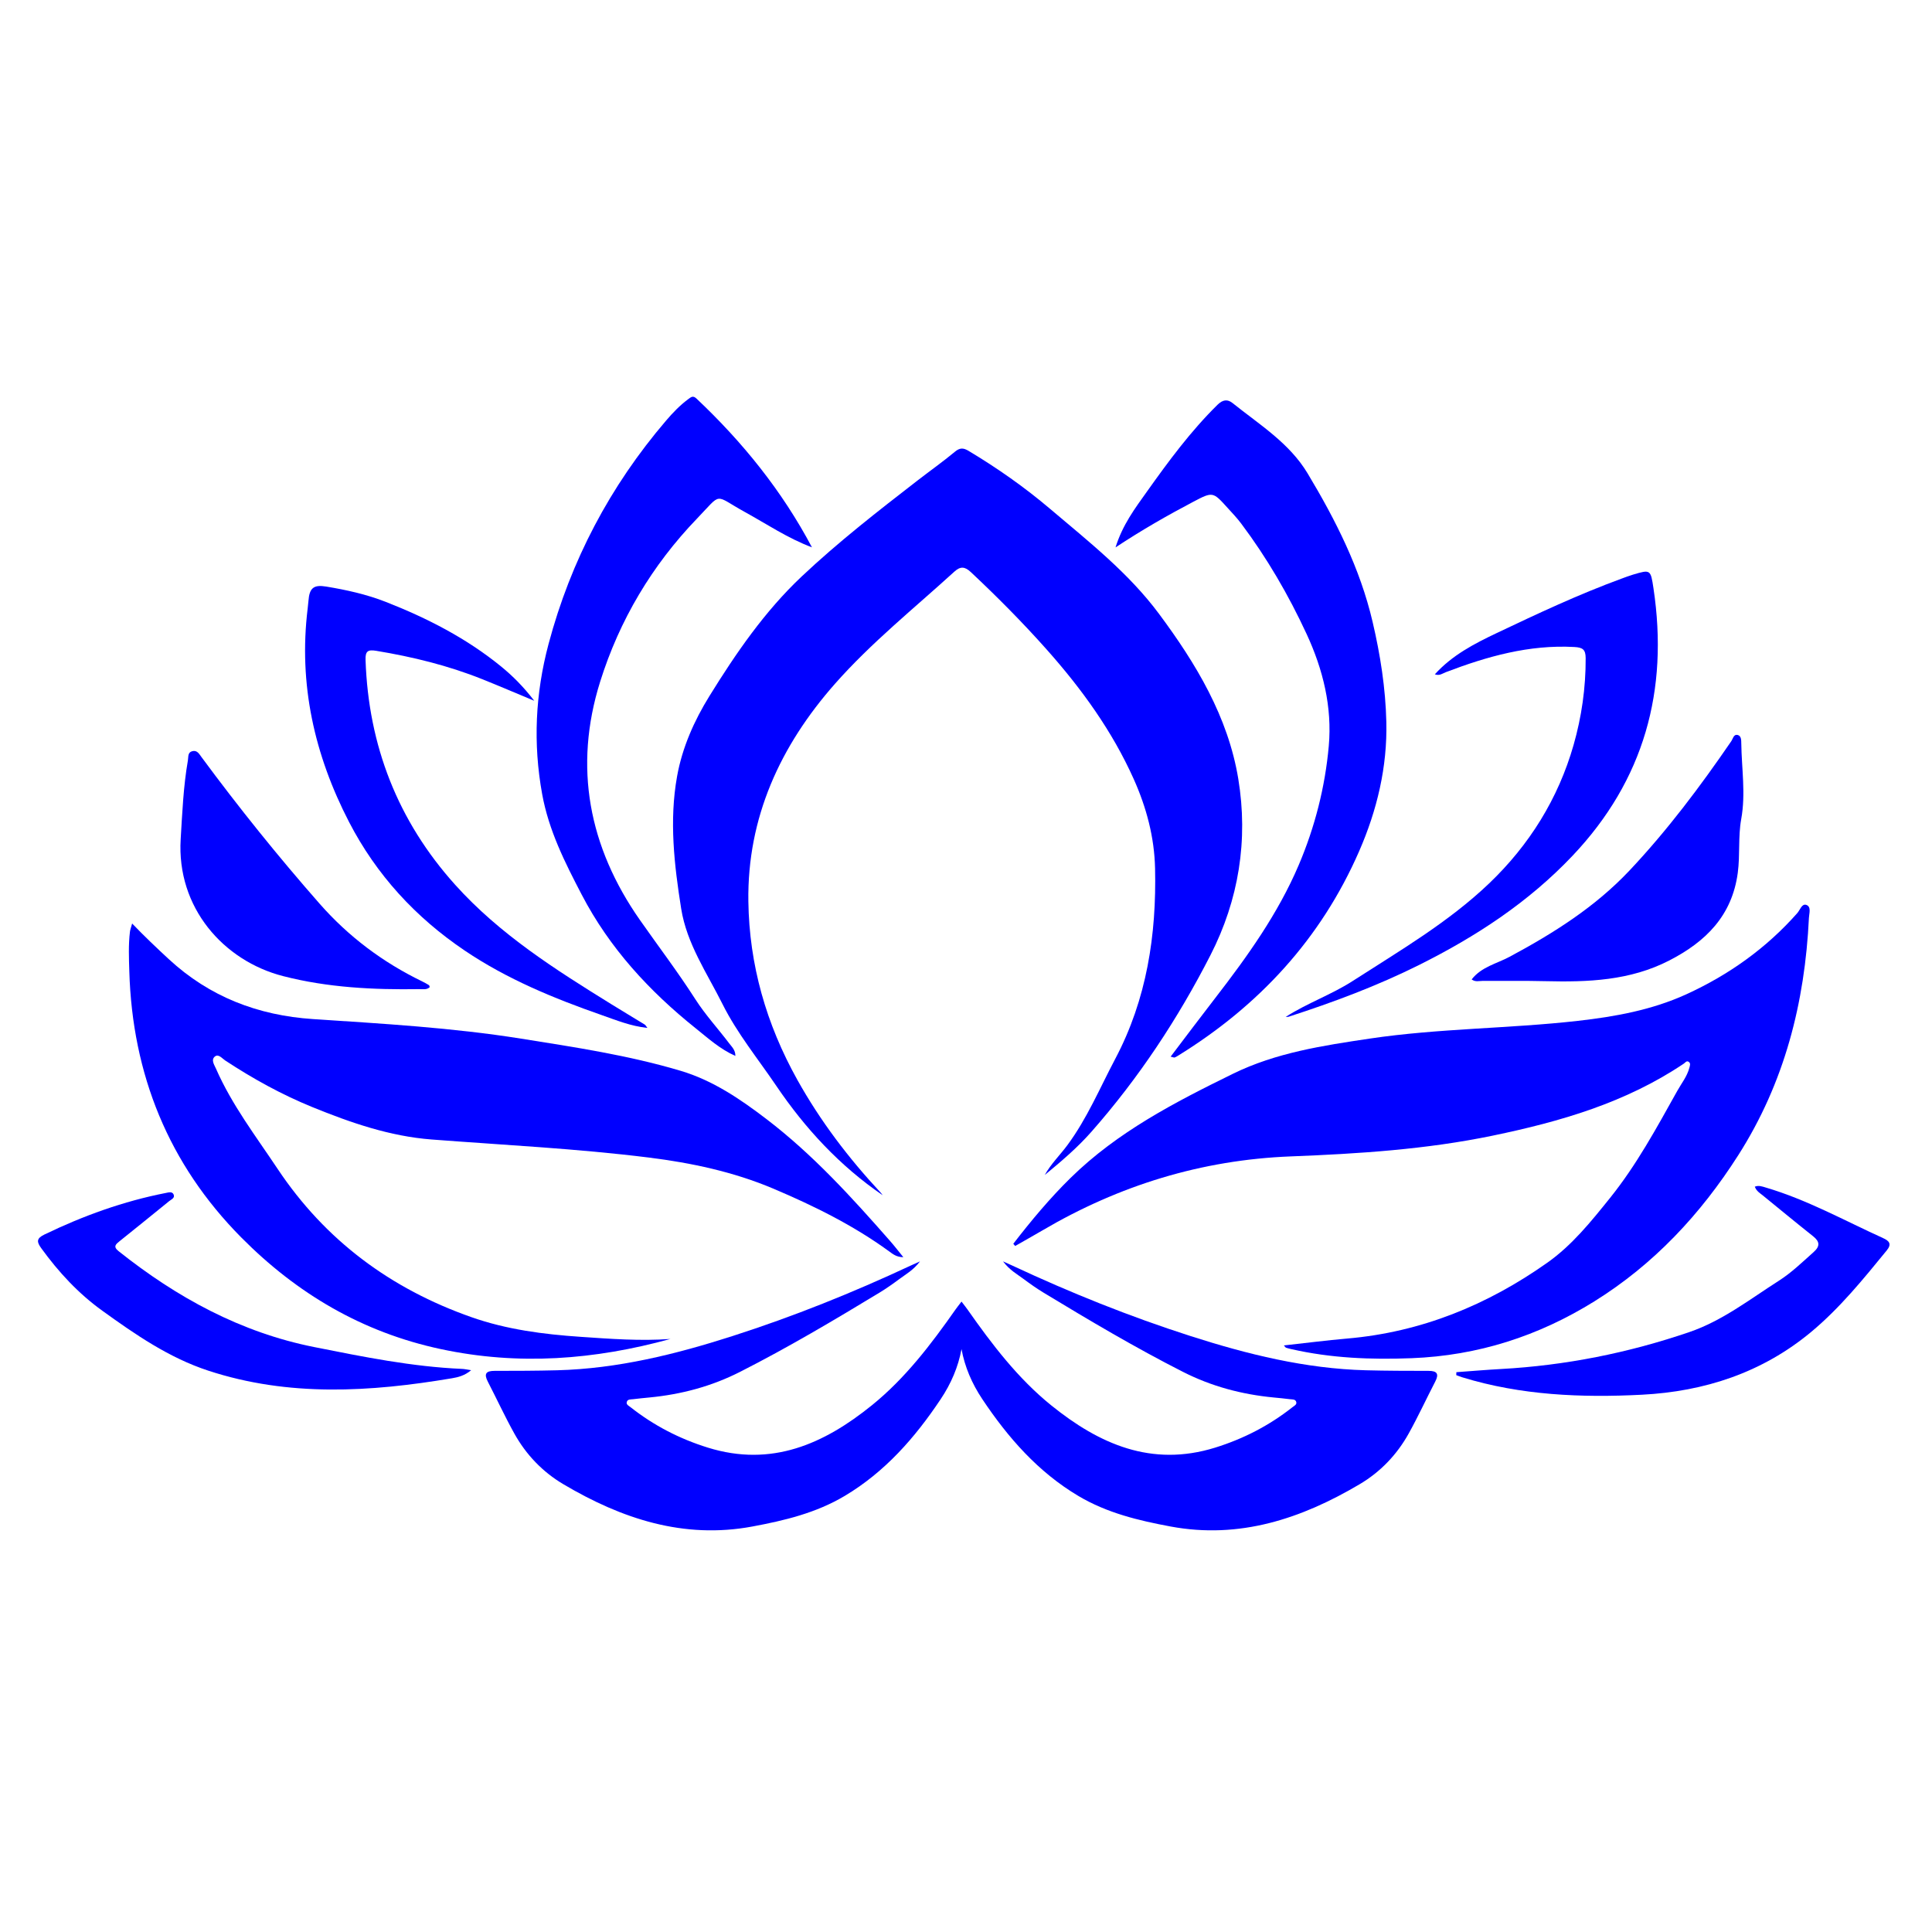
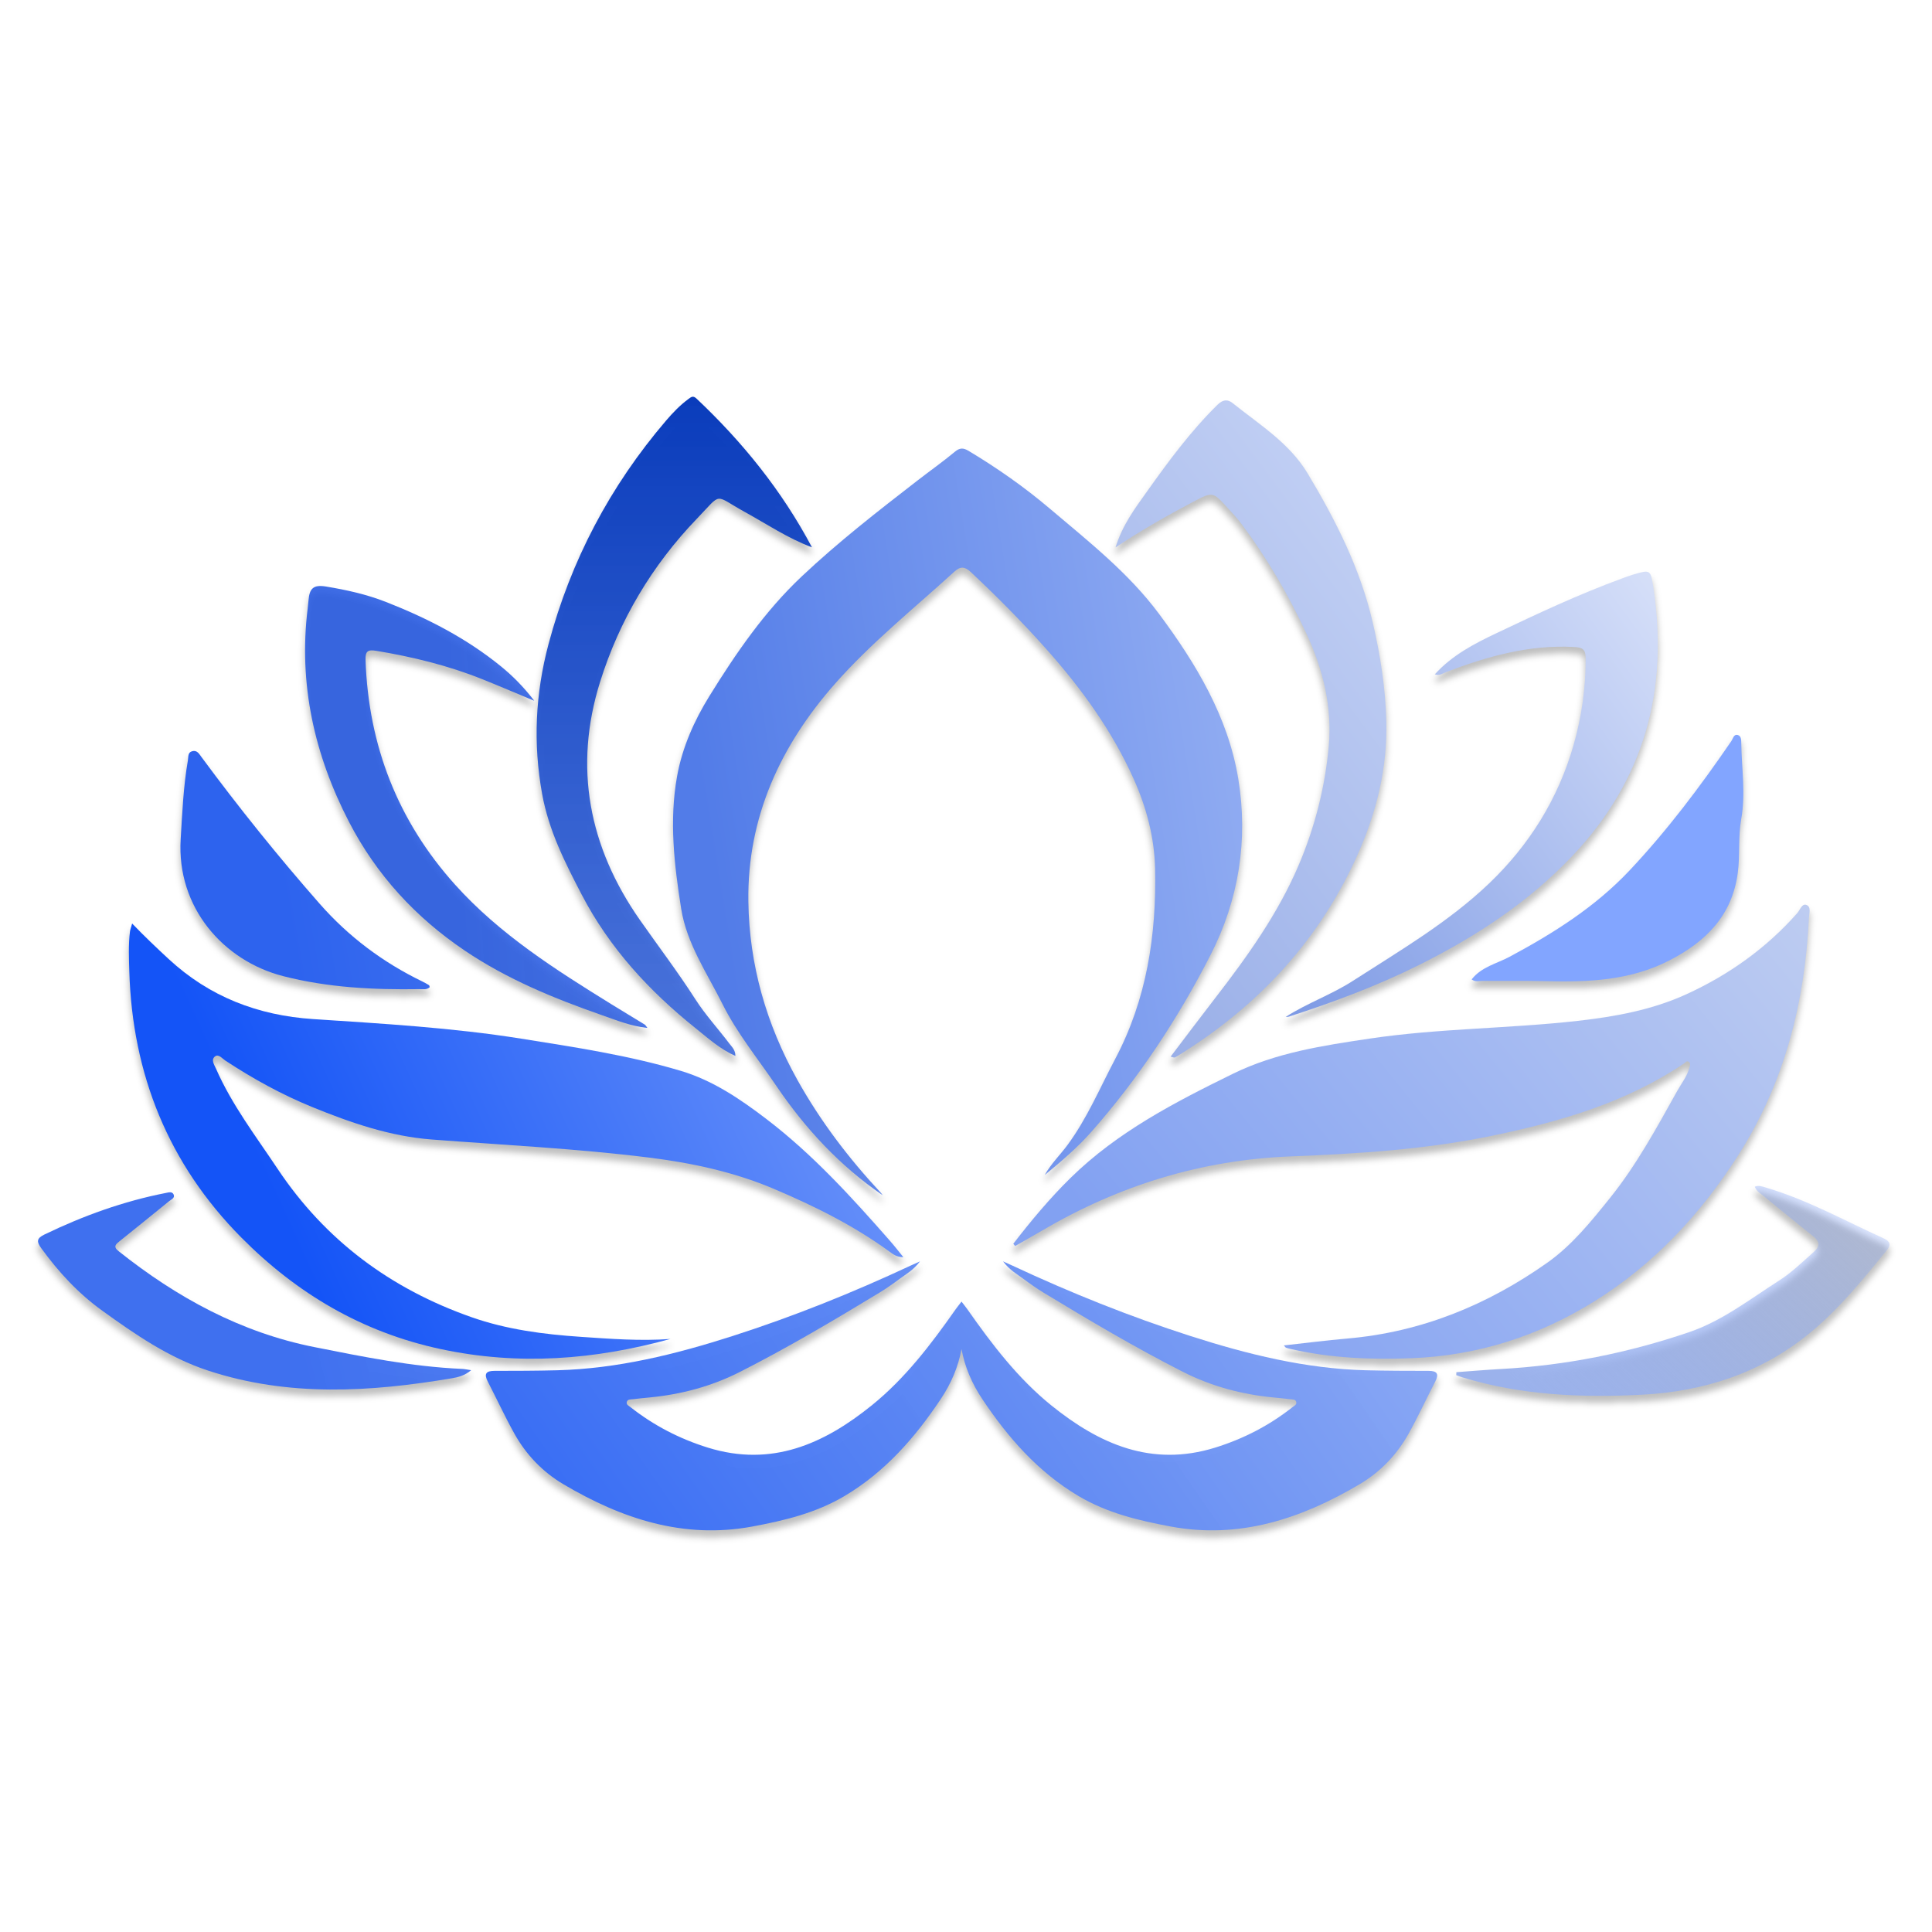
- <svg xmlns="http://www.w3.org/2000/svg" class="lotus-svg" fill="blue" version="1.1" id="Layer_1" x="0px" y="0px" width="864px" height="864px" viewBox="0 0 864 864" enable-background="new 0 0 864 864" xml:space="preserve">
-   <g>
-     <path d="M137.949,268.68c-0.089,1.142-0.207,2.275-0.354,3.417c-4.156,33.837,3.023,65.586,18.514,95.524   c12.201,23.566,29.671,42.611,51.75,57.501c18.947,12.782,39.805,21.35,61.204,28.825   c6.549,2.285,13.009,4.963,20.454,5.741c-0.601-0.778-0.817-1.27-1.191-1.497   c-4.885-3.004-9.818-5.938-14.703-8.961c-25.132-15.55-50.155-31.385-70.087-53.572   c-25.595-28.48-38.781-62.199-40.061-100.556c-0.138-3.959,1.103-4.658,4.757-4.057   c16.219,2.679,32.103,6.559,47.388,12.674c7.386,2.954,14.703,6.096,23.3,9.671   c-4.914-6.401-9.671-11.118-14.772-15.294c-15.51-12.654-33.118-21.685-51.681-28.952   c-8.617-3.368-17.559-5.338-26.628-6.835C140.233,261.382,138.372,262.998,137.949,268.68z" />
-     <path d="M85.932,335.95c-2.058,0.571-1.625,2.541-1.901,4.106c-2.029,11.65-2.511,23.418-3.23,35.196   c-1.871,30.627,19.164,54.419,45.773,61.263c20.02,5.16,40.445,6.145,60.997,5.83   c1.526-0.019,3.269,0.394,4.609-0.886c-0.128-0.354-0.148-0.778-0.354-0.896   c-0.975-0.601-1.98-1.172-3.004-1.664c-17.627-8.548-32.951-20.021-45.94-34.812   c-18.514-21.084-36.082-42.907-52.745-65.478C89.063,337.161,88.147,335.329,85.932,335.95z" />
-     <path d="M18.433,558.183c7.75,10.695,16.574,20.247,27.357,28.007c14.811,10.675,29.78,21.005,47.329,26.766   c36.004,11.817,72.47,9.572,109.035,3.407c2.797-0.463,5.672-1.201,8.538-3.594   c-1.822-0.276-2.915-0.551-4.018-0.591c-22.384-0.965-44.266-5.407-66.128-9.759   c-32.911-6.549-61.47-22.167-87.508-42.887c-2.58-2.048-1.241-3.112,0.423-4.451   c7.406-5.968,14.831-11.916,22.197-17.933c0.916-0.758,2.679-1.379,1.989-2.954   c-0.65-1.477-2.226-0.945-3.526-0.69c-18.927,3.703-36.89,10.193-54.242,18.573   C16.217,553.84,16.414,555.396,18.433,558.183z" />
-     <path d="M59.09,413.001c-0.492,1.802-0.857,2.728-0.975,3.673c-0.719,5.889-0.463,11.798-0.285,17.697   c1.359,46.127,17.578,86.247,50.056,119.02c24.797,25.023,54.055,42.415,89.27,49.938   c34.832,7.435,68.718,4.786,102.663-4.54c-13.413,0.985-26.806-0.04-40.209-0.955   c-16.584-1.123-33.01-3.25-48.756-8.784c-36.092-12.674-65.37-34.31-86.73-66.364   c-9.73-14.604-20.444-28.578-27.544-44.788c-0.748-1.704-2.334-3.929-0.473-5.426   c1.615-1.29,3.23,0.876,4.579,1.763c12.349,8.124,25.181,15.225,38.938,20.838   c17.253,7.031,34.743,13.088,53.395,14.516c32.37,2.482,64.818,4.047,97.07,8.065   c19.114,2.383,37.934,6.382,55.679,13.886c18.12,7.671,35.807,16.387,51.829,28.056   c1.615,1.172,3.289,2.619,6.381,2.619c-2.294-2.817-4.057-5.121-5.968-7.287   c-17.105-19.489-34.576-38.692-55.256-54.478c-11.69-8.922-23.96-17.293-38.397-21.586   c-23.349-6.953-47.358-10.557-71.327-14.378c-30.814-4.914-61.943-6.687-93.032-8.745   c-24.58-1.635-46.275-9.927-64.523-26.816C70.03,423.883,64.634,418.781,59.09,413.001z" />
-     <path d="M734.342,623.723c27.82-1.438,53.73-9.809,75.72-28.155c12.832-10.714,23.221-23.556,33.709-36.388   c2.413-2.954,0.965-4.314-1.674-5.505c-17.312-7.859-33.995-17.165-52.361-22.581   c-1.635-0.482-3.191-1.113-4.983-0.404c0.778,2.039,2.265,2.846,3.516,3.86   c7.494,6.106,14.959,12.271,22.532,18.287c3.053,2.413,3.21,4.471,0.246,7.11   c-5.022,4.461-9.828,9.168-15.54,12.812c-12.979,8.282-25.259,17.913-40.031,22.955   c-27.308,9.326-55.384,14.929-84.238,16.515c-6.647,0.364-13.294,0.935-19.942,1.418   c-0.01,0.433-0.029,0.876-0.049,1.32c0.886,0.325,1.763,0.689,2.659,0.965   C680.179,624.009,707.319,625.122,734.342,623.723z" />
-     <path d="M777.339,516.646c20.7-32.439,29.809-68.206,31.621-106.199c0.098-1.979,1.133-4.934-1.142-5.761   c-2.009-0.739-2.826,2.265-4.047,3.644c-13.895,15.737-30.706,27.672-49.633,36.319   c-15.284,6.992-31.809,10.005-48.53,11.886c-30.971,3.496-62.218,3.329-93.111,7.937   c-20.976,3.132-41.863,6.283-61.125,15.727c-25.929,12.723-51.563,25.939-72.539,46.501   c-9.365,9.188-17.697,19.193-25.683,29.524c0.276,0.325,0.561,0.65,0.847,0.985   c4.057-2.324,8.154-4.599,12.192-6.972c34.29-20.149,71.219-31.533,111.034-33.089   c30.331-1.182,60.525-3.102,90.383-9.296c30.243-6.273,59.481-14.742,85.43-32.212   c0.63-0.433,1.192-1.388,2.088-0.827c1.064,0.65,0.63,1.704,0.384,2.639   c-0.995,3.909-3.535,7.012-5.446,10.439c-9.198,16.466-18.169,33.069-30.065,47.86   c-8.44,10.498-16.928,21.084-27.987,28.903c-26.875,18.996-56.477,31.109-89.566,33.955   c-9.345,0.807-18.662,2.019-28.293,3.072c0.551,0.591,0.719,0.935,0.975,1.024   c0.768,0.266,1.576,0.453,2.373,0.63c17.716,4.047,35.56,4.756,53.739,4.057   c29.711-1.132,56.851-9.917,81.747-25.407C739.563,565.461,760.49,543.058,777.339,516.646z" />
-     <path d="M675.093,427.879c-5.722,3.072-12.585,4.481-16.958,10.123c1.664,1.251,3.338,0.65,4.885,0.66   c9.335,0.059,18.671-0.118,28.007,0.118c19.124,0.473,37.934-0.197,55.541-9.277   c16.337-8.42,28.027-20.04,30.577-39.194c1.063-8.006,0.108-16.141,1.536-24.009   c2.058-11.345,0.187-22.561,0.03-33.837c-0.02-1.379,0.029-3.368-1.595-3.772   c-1.832-0.453-2.117,1.674-2.895,2.797c-13.895,20.287-28.618,39.893-45.526,57.836   C713.273,405.682,694.68,417.372,675.093,427.879z" />
-     <path d="M665.964,395.047c-18.228,17.411-39.982,30.095-61.027,43.655c-9.503,6.125-20.276,9.848-29.967,16.062   c0.453-0.029,0.945,0.039,1.359-0.099c19.962-6.46,39.559-13.767,58.388-23.172   c25.437-12.704,48.865-28.037,68.521-48.786c32.055-33.827,43.045-73.996,36.21-119.572   c-1.27-8.479-1.33-8.489-9.178-6.155c-1.723,0.502-3.407,1.162-5.091,1.782   c-19.105,6.992-37.49,15.628-55.837,24.344c-10.005,4.756-19.873,9.848-27.672,18.445   c2.117,0.798,3.466-0.404,4.904-0.945c18.494-7.061,37.294-12.369,57.432-11.266   c3.801,0.207,5.091,1.113,5.111,4.993c0.059,13.236-1.822,26.303-5.416,38.869   C696.847,357.142,683.956,377.862,665.964,395.047z" />
-     <path d="M613.831,278.086c-5.603-23.96-16.544-45.536-29.061-66.384c-8.134-13.58-21.557-21.823-33.551-31.444   c-2.285-1.832-4.392-1.556-6.775,0.788c-11.965,11.788-21.872,25.22-31.552,38.83   c-5.288,7.425-10.862,14.791-14.023,24.925c11.837-7.829,23.221-14.319,34.812-20.424   c8.696-4.589,8.784-4.451,15.254,2.698c2.088,2.304,4.254,4.559,6.115,7.041   c11.561,15.402,21.192,31.976,29.277,49.426c7.346,15.855,11.473,32.645,9.907,50.096   c-1.645,18.327-6.204,36.21-13.432,53.198c-9.257,21.744-22.916,40.819-37.284,59.412   c-6.667,8.617-13.196,17.332-20.001,26.284c1.152,0.276,1.487,0.463,1.743,0.394   c0.463-0.138,0.896-0.404,1.31-0.66c36.319-22.345,64.119-52.331,81.254-91.614   c8.006-18.356,12.625-37.648,12.152-57.807C619.621,307.728,617.288,292.848,613.831,278.086z" />
-     <path d="M433.14,201.626c-2.255-1.349-3.841-1.487-6.076,0.374c-5.407,4.5-11.167,8.568-16.731,12.871   c-17.736,13.728-35.452,27.505-51.779,42.897c-16.584,15.628-29.435,34.339-41.331,53.572   c-6.805,11-12.133,22.994-14.437,35.876c-3.555,19.784-1.27,39.549,1.841,59.156   c2.502,15.707,11.562,28.805,18.494,42.68c6.529,13.068,15.855,24.452,24.029,36.525   c12.94,19.114,28.421,35.826,47.594,48.934c-0.295-0.384-0.561-0.788-0.886-1.142   c-14.348-15.402-26.944-31.936-37.284-50.46c-13.925-24.964-21.498-51.474-21.902-79.767   c-0.532-37.559,14.309-69.653,38.731-97.346c16.16-18.327,35.314-33.67,53.346-50.115   c2.718-2.472,4.688-2.403,7.435,0.187c11.847,11.108,23.28,22.64,34.064,34.782   c15.53,17.49,29.149,36.299,38.771,57.777c5.682,12.704,9.217,25.979,9.533,39.884   c0.669,29.75-3.693,58.525-17.805,85.213c-6.883,13.009-12.566,26.658-21.429,38.623   c-3.309,4.461-7.356,8.38-10.094,13.314c7.356-6.056,14.575-12.182,20.858-19.321   c21.163-24.009,38.672-50.529,53.218-78.94c12.713-24.826,16.968-51.553,12.467-78.891   c-4.569-27.741-18.888-51.524-35.432-73.77c-13.6-18.307-31.503-32.37-48.766-47.004   C458.163,217.865,445.971,209.307,433.14,201.626z" />
-     <path d="M311.697,231.92c11.483-11.925,7.297-10.724,21.38-2.964c9.867,5.436,19.252,11.778,30.036,15.816   c-13.373-25.24-31.001-47.063-51.642-66.532c-1.556-1.467-2.393-0.699-3.683,0.256   c-3.723,2.757-6.903,6.076-9.877,9.553c-25.092,29.337-42.641,62.602-52.597,99.955   c-5.918,22.226-6.972,44.414-2.866,67.093c2.954,16.288,10.163,30.558,17.697,45.004   c12.467,23.93,30.193,43.123,50.972,59.766c5.505,4.402,10.833,9.267,17.746,12.349   c0.019-2.659-1.566-4.028-2.669-5.495c-5.042-6.657-10.754-12.871-15.244-19.873   c-7.8-12.162-16.525-23.635-24.797-35.452c-22.857-32.655-29.73-68.393-17.765-106.534   C277.004,277.377,291.549,252.856,311.697,231.92z" />
-     <path d="M482.256,669.002c12.822,7.632,26.963,11,41.301,13.669c30.745,5.702,58.368-3.466,84.435-18.888   c9.345-5.524,16.731-13.255,22.01-22.748c4.215-7.583,7.858-15.491,11.847-23.201   c1.782-3.447,0.808-4.776-2.984-4.776c-9.345-0.01-18.701-0.02-28.056-0.266   c-26.993-0.709-52.883-7.11-78.428-15.313c-27.22-8.735-53.671-19.361-79.55-31.454   c-1.014-0.473-2.048-0.925-4.274-1.93c3.033,3.979,6.283,5.702,9.148,7.839c2.885,2.147,5.84,4.245,8.922,6.115   c20.473,12.408,41.055,24.62,62.435,35.472c12.802,6.5,26.284,10.064,40.455,11.433   c2.452,0.236,4.904,0.463,7.346,0.778c1.073,0.138,2.531-0.089,2.846,1.329c0.256,1.113-0.925,1.635-1.674,2.216   c-10.409,8.213-21.901,14.161-34.645,18.12c-28.48,8.824-51.888-1.645-73.297-18.937   c-14.9-12.044-26.481-27.249-37.441-42.877c-0.64-0.906-1.339-1.773-2.659-3.506   c-1.32,1.733-2.019,2.6-2.659,3.506c-10.96,15.629-22.541,30.834-37.441,42.877   c-21.409,17.293-44.817,27.761-73.297,18.937c-12.743-3.959-24.235-9.907-34.645-18.12   c-0.749-0.581-1.93-1.103-1.674-2.216c0.315-1.418,1.773-1.192,2.846-1.329c2.442-0.315,4.894-0.542,7.346-0.778   c14.171-1.369,27.653-4.934,40.455-11.433c21.379-10.852,41.961-23.064,62.435-35.472   c3.082-1.871,6.037-3.969,8.922-6.115c2.866-2.137,6.116-3.86,9.149-7.839c-2.226,1.005-3.26,1.458-4.274,1.93   c-25.88,12.093-52.331,22.719-79.55,31.454c-25.545,8.203-51.435,14.604-78.428,15.313   c-9.355,0.246-18.711,0.256-28.057,0.266c-3.791,0-4.766,1.329-2.984,4.776c3.989,7.711,7.632,15.618,11.847,23.201   c5.278,9.493,12.664,17.224,22.01,22.748c26.067,15.422,53.69,24.59,84.435,18.888   c14.338-2.669,28.48-6.037,41.301-13.669c18.091-10.774,31.474-26.097,42.946-43.281   c4.682-7.015,7.846-14.426,9.316-22.392c1.47,7.966,4.634,15.377,9.316,22.392   C450.782,642.906,464.165,658.229,482.256,669.002z" />
+ <svg xmlns="http://www.w3.org/2000/svg" class="lotus-svg" width="1200" height="1200" viewBox="0 0 1200 1200" fill="none" x="0px" y="0px">
+   <g filter="url(#filter0_d)">
+     <path d="M191.595 373.166C191.472 374.753 191.308 376.325 191.103 377.912C185.331 424.908 195.302 469.004 216.817 510.584C233.763 543.314 258.027 569.766 288.692 590.447C315.007 608.2 343.976 620.099 373.698 630.481C382.793 633.654 391.765 637.374 402.105 638.454C401.271 637.374 400.971 636.69 400.451 636.376C393.667 632.204 386.814 628.128 380.03 623.929C345.125 602.332 310.371 580.339 282.688 549.524C247.14 509.968 228.826 463.137 227.048 409.863C226.856 404.365 228.579 403.393 233.654 404.228C256.181 407.948 278.242 413.337 299.47 421.83C309.728 425.934 319.891 430.297 331.831 435.262C325.006 426.372 318.399 419.82 311.314 414.021C289.772 396.445 265.317 383.903 239.535 373.809C227.567 369.131 215.148 366.396 202.551 364.317C194.768 363.031 192.184 365.274 191.595 373.166Z" fill="url(#paint0_linear)" />
+     <path d="M119.35 466.597C116.491 467.39 117.093 470.126 116.71 472.3C113.892 488.481 113.222 504.825 112.223 521.184C109.625 563.721 138.84 596.765 175.797 606.271C203.603 613.438 231.97 614.806 260.515 614.368C262.635 614.341 265.056 614.916 266.916 613.138C266.738 612.645 266.711 612.057 266.423 611.893C265.069 611.059 263.674 610.265 262.252 609.581C237.769 597.709 216.487 581.775 198.446 561.232C172.733 531.948 148.332 501.639 125.19 470.29C123.699 468.279 122.427 465.735 119.35 466.597Z" fill="url(#paint1_linear)" />
+     <path d="M25.602 775.254C36.366 790.108 48.621 803.375 63.598 814.153C84.169 828.979 104.958 843.327 129.332 851.328C179.337 867.741 229.985 864.623 280.769 856.061C284.653 855.418 288.647 854.392 292.627 851.068C290.097 850.685 288.579 850.302 287.047 850.248C255.958 848.907 225.566 842.739 195.203 836.693C149.492 827.598 109.828 805.905 73.664 777.128C70.081 774.283 71.941 772.806 74.252 770.946C84.538 762.657 94.851 754.396 105.081 746.039C106.354 744.986 108.802 744.124 107.844 741.936C106.942 739.884 104.753 740.623 102.948 740.978C76.66 746.121 51.712 755.134 27.612 766.774C22.524 769.222 22.798 771.383 25.602 775.254Z" fill="url(#paint2_linear)" />
+     <path d="M82.069 573.612C81.385 576.115 80.879 577.401 80.715 578.714C79.716 586.893 80.072 595.099 80.318 603.292C82.205 667.358 104.732 723.08 149.841 768.598C184.281 803.353 224.917 827.507 273.827 837.957C322.205 848.283 369.269 844.604 416.415 831.652C397.786 833.019 379.185 831.597 360.57 830.325C337.537 828.765 314.723 825.811 292.853 818.124C242.725 800.521 202.062 770.472 172.395 725.952C158.882 705.668 144 686.26 134.139 663.747C133.1 661.38 130.897 658.289 133.483 656.21C135.726 654.419 137.969 657.428 139.843 658.659C156.994 669.943 174.816 679.804 193.923 687.6C217.886 697.366 242.178 705.778 268.083 707.761C313.04 711.208 358.108 713.382 402.902 718.962C429.45 722.273 455.587 727.826 480.234 738.248C505.401 748.903 529.966 761.007 552.219 777.215C554.462 778.843 556.787 780.853 561.082 780.853C557.895 776.941 555.447 773.741 552.793 770.732C529.036 743.664 504.771 716.993 476.049 695.068C459.813 682.676 442.772 671.051 422.72 665.087C390.291 655.431 356.945 650.425 323.654 645.118C280.857 638.293 237.622 635.831 194.443 632.972C160.304 630.702 130.172 619.186 104.828 595.729C97.264 588.726 89.769 581.641 82.069 573.612Z" fill="url(#paint3_linear)" />
+     <path d="M1019.92 866.282C1058.56 864.286 1094.54 852.659 1125.09 827.178C1142.91 812.297 1157.34 794.462 1171.9 776.64C1175.25 772.537 1173.24 770.649 1169.58 768.994C1145.53 758.079 1122.36 745.154 1096.85 737.631C1094.58 736.961 1092.42 736.086 1089.93 737.071C1091.01 739.902 1093.08 741.024 1094.82 742.432C1105.23 750.912 1115.59 759.475 1126.11 767.832C1130.35 771.183 1130.57 774.041 1126.45 777.707C1119.48 783.903 1112.8 790.44 1104.87 795.501C1086.84 807.004 1069.79 820.38 1049.27 827.384C1011.34 840.336 972.348 848.119 932.273 850.32C923.041 850.827 913.809 851.62 904.576 852.29C904.562 852.892 904.535 853.507 904.508 854.123C905.739 854.574 906.956 855.08 908.201 855.463C944.693 866.679 982.388 868.225 1019.92 866.282Z" fill="url(#paint4_linear)" />
+     <path d="M1079.64 717.563C1108.39 672.51 1121.04 622.833 1123.56 570.065C1123.69 567.316 1125.13 563.213 1121.97 562.064C1119.18 561.038 1118.04 565.21 1116.35 567.125C1097.05 588.981 1073.7 605.558 1047.41 617.567C1026.19 627.278 1003.24 631.463 980.011 634.076C936.995 638.931 893.597 638.699 850.69 645.1C821.557 649.449 792.548 653.826 765.794 666.943C729.781 684.614 694.179 702.969 665.046 731.528C652.039 744.289 640.467 758.185 629.375 772.533C629.758 772.984 630.155 773.436 630.551 773.901C636.186 770.673 641.876 767.513 647.484 764.217C695.109 736.233 746.4 720.422 801.698 718.261C843.825 716.62 885.76 713.952 927.23 705.349C969.234 696.636 1009.84 684.874 1045.88 660.61C1046.76 660.008 1047.54 658.682 1048.78 659.461C1050.26 660.364 1049.66 661.827 1049.31 663.127C1047.93 668.557 1044.4 672.865 1041.75 677.625C1028.98 700.494 1016.52 723.554 999.994 744.098C988.272 758.678 976.482 773.381 961.123 784.241C923.797 810.625 882.682 827.448 836.726 831.401C823.746 832.523 810.807 834.205 797.43 835.668C798.196 836.489 798.429 836.968 798.784 837.091C799.851 837.46 800.973 837.72 802.081 837.966C826.687 843.588 851.47 844.572 876.719 843.601C917.984 842.029 955.679 829.828 990.256 808.313C1027.17 785.363 1056.24 754.246 1079.64 717.563Z" fill="url(#paint5_linear)" />
+     <path d="M937.629 594.276C929.682 598.544 920.15 600.5 914.076 608.337C916.388 610.074 918.713 609.239 920.861 609.253C933.827 609.335 946.793 609.089 959.76 609.417C986.321 610.074 1012.45 609.144 1036.9 596.533C1059.59 584.839 1075.83 568.699 1079.37 542.097C1080.85 530.977 1079.52 519.679 1081.5 508.751C1084.36 492.995 1081.76 477.416 1081.54 461.755C1081.52 459.84 1081.59 457.078 1079.33 456.517C1076.78 455.888 1076.39 458.842 1075.31 460.401C1056.01 488.577 1035.56 515.809 1012.08 540.729C990.657 563.447 964.834 579.682 937.629 594.276Z" fill="#82A5FF" />
+     <path d="M924.951 548.676C899.634 572.858 869.42 590.474 840.191 609.308C826.992 617.815 812.029 622.986 798.57 631.616C799.2 631.575 799.883 631.671 800.458 631.479C828.182 622.507 855.4 612.358 881.552 599.296C916.881 581.652 949.419 560.356 976.72 531.538C1021.24 484.556 1036.5 428.765 1027.01 365.466C1025.25 353.689 1025.17 353.676 1014.26 356.917C1011.87 357.615 1009.53 358.531 1007.19 359.393C980.659 369.104 955.123 381.099 929.642 393.204C915.746 399.81 902.041 406.881 891.208 418.822C894.149 419.93 896.022 418.261 898.02 417.509C923.706 407.702 949.816 400.33 977.786 401.862C983.066 402.149 984.858 403.407 984.885 408.796C984.967 427.179 982.355 445.329 977.363 462.781C967.843 496.031 949.939 524.808 924.951 548.676Z" fill="url(#paint6_linear)" />
+     <path d="M852.543 386.231C844.761 352.953 829.565 322.986 812.181 294.031C800.883 275.169 782.241 263.721 765.581 250.359C762.408 247.815 759.481 248.198 756.171 251.453C739.553 267.825 725.794 286.481 712.349 305.383C705.004 315.696 697.262 325.927 692.872 340.001C709.312 329.127 725.123 320.114 741.222 311.634C753.299 305.26 753.422 305.452 762.408 315.382C765.308 318.582 768.317 321.714 770.902 325.161C786.96 346.553 800.336 369.572 811.565 393.808C821.769 415.829 827.5 439.149 825.325 463.386C823.041 488.839 816.708 513.678 806.669 537.271C793.812 567.471 774.841 593.965 754.885 619.788C745.626 631.756 736.558 643.86 727.107 656.293C728.707 656.676 729.172 656.936 729.527 656.84C730.17 656.649 730.773 656.279 731.347 655.924C781.79 624.889 820.401 583.241 844.2 528.682C855.32 503.187 861.735 476.393 861.078 448.395C860.585 427.4 857.344 406.733 852.543 386.231Z" fill="url(#paint7_linear)" />
+     <path d="M601.583 280.036C598.451 278.162 596.249 277.97 593.144 280.556C585.635 286.806 577.634 292.455 569.906 298.432C545.273 317.499 520.667 336.634 497.99 358.011C474.957 379.718 457.108 405.705 440.585 432.417C431.134 447.695 423.735 464.354 420.534 482.244C415.597 509.722 418.77 537.173 423.092 564.405C426.566 586.221 439.149 604.411 448.778 623.683C457.846 641.833 470.799 657.644 482.151 674.413C500.123 700.961 521.624 724.172 548.254 742.376C547.844 741.843 547.475 741.282 547.023 740.79C527.096 719.398 509.602 696.434 495.241 670.706C475.901 636.034 465.382 599.214 464.822 559.919C464.083 507.753 484.695 463.178 518.615 424.716C541.06 399.263 567.663 377.953 592.706 355.112C596.481 351.679 599.217 351.775 603.033 355.372C619.487 370.8 635.367 386.816 650.343 403.68C671.913 427.972 690.829 454.096 704.192 483.926C712.084 501.57 716.994 520.008 717.432 539.32C718.361 580.64 712.302 620.606 692.703 657.672C683.142 675.74 675.25 694.697 662.941 711.315C658.345 717.511 652.724 722.954 648.921 729.807C659.138 721.395 669.164 712.888 677.89 702.971C707.283 669.626 731.601 632.792 751.803 593.333C769.461 558.852 775.369 521.731 769.119 483.762C762.773 445.233 742.885 412.201 719.907 381.304C701.019 355.877 676.153 336.346 652.176 316.021C636.338 302.59 619.405 290.704 601.583 280.036Z" fill="url(#paint8_linear)" />
+     <path d="M432.913 322.111C448.861 305.547 443.048 307.216 462.607 317.994C476.312 325.544 489.347 334.352 504.323 339.96C485.749 304.904 461.267 274.595 432.599 247.555C430.437 245.517 429.275 246.584 427.483 247.91C422.313 251.74 417.896 256.349 413.765 261.178C378.914 301.923 354.541 348.125 340.713 400.004C332.493 430.874 331.029 461.69 336.733 493.189C340.836 515.811 350.848 535.63 361.311 555.695C378.627 588.931 403.247 615.589 432.106 638.704C439.752 644.818 447.152 651.574 456.753 655.855C456.78 652.162 454.578 650.261 453.046 648.223C446.044 638.977 438.111 630.347 431.874 620.622C421.041 603.73 408.923 587.796 397.434 571.383C365.688 526.029 356.141 476.393 372.76 423.42C384.727 385.246 404.929 351.189 432.913 322.111Z" fill="url(#paint9_linear)" />
+     <path d="M669.8 929.169C687.608 939.769 707.249 944.447 727.163 948.154C769.864 956.073 808.229 943.339 844.434 921.92C857.414 914.247 867.672 903.51 875.003 890.325C880.857 879.794 885.918 868.811 891.457 858.101C893.933 853.314 892.579 851.468 887.313 851.468C874.333 851.454 861.339 851.44 848.346 851.098C810.856 850.114 774.898 841.223 739.418 829.83C701.613 817.698 664.876 802.94 628.931 786.144C627.522 785.487 626.086 784.858 622.995 783.463C627.208 788.989 631.721 791.382 635.702 794.35C639.709 797.332 643.812 800.245 648.094 802.844C676.529 820.078 705.115 837.038 734.809 852.111C752.59 861.138 771.314 866.089 790.996 867.99C794.402 868.318 797.807 868.633 801.199 869.07C802.69 869.262 804.714 868.947 805.152 870.917C805.508 872.463 803.866 873.187 802.827 873.994C788.37 885.401 772.408 893.663 754.709 899.161C715.154 911.416 682.643 896.877 652.908 872.859C632.214 856.132 616.129 835.014 600.906 813.307C600.017 812.049 599.046 810.846 597.213 808.438C595.38 810.846 594.409 812.049 593.52 813.307C578.297 835.014 562.212 856.132 541.518 872.859C511.783 896.877 479.272 911.416 439.717 899.161C422.018 893.663 406.057 885.402 391.599 873.994C390.56 873.187 388.919 872.463 389.274 870.917C389.712 868.947 391.736 869.262 393.227 869.07C396.619 868.633 400.025 868.318 403.43 867.99C423.112 866.089 441.837 861.138 459.618 852.111C489.311 837.038 517.897 820.078 546.333 802.844C550.614 800.245 554.717 797.332 558.725 794.35C562.705 791.383 567.219 788.989 571.431 783.463C568.34 784.858 566.904 785.487 565.495 786.144C529.551 802.94 492.813 817.698 455.008 829.83C419.529 841.223 383.571 850.114 346.081 851.098C333.087 851.44 320.094 851.454 307.114 851.468C301.848 851.468 300.494 853.314 302.969 858.101C308.509 868.811 313.569 879.794 319.424 890.325C326.755 903.51 337.013 914.247 349.993 921.92C386.197 943.339 424.563 956.073 467.264 948.154C487.178 944.447 506.819 939.769 524.627 929.169C549.753 914.206 568.34 892.924 584.274 869.057C590.777 859.314 595.172 849.021 597.214 837.957C599.255 849.021 603.65 859.314 610.152 869.057C626.086 892.924 644.674 914.206 669.8 929.169Z" fill="url(#paint10_linear)" />
  </g>
+   <defs>
+     <filter id="filter0_d" x="-4" y="0" width="1208" height="1208" filterUnits="userSpaceOnUse" color-interpolation-filters="sRGB">
+       <feFlood flood-opacity="0" result="BackgroundImageFix" />
+       <feColorMatrix in="SourceAlpha" type="matrix" values="0 0 0 0 0 0 0 0 0 0 0 0 0 0 0 0 0 0 127 0" />
+       <feOffset dy="4" />
+       <feGaussianBlur stdDeviation="2" />
+       <feColorMatrix type="matrix" values="0 0 0 0 0 0 0 0 0 0 0 0 0 0 0 0 0 0 0.25 0" />
+       <feBlend mode="normal" in2="BackgroundImageFix" result="effect1_dropShadow" />
+       <feBlend mode="normal" in="SourceGraphic" in2="effect1_dropShadow" result="shape" />
+     </filter>
+     <linearGradient id="paint0_linear" x1="1099.5" y1="455.5" x2="279" y2="501" gradientUnits="userSpaceOnUse">
+       <stop stop-color="#A9BFF8" />
+       <stop offset="1" stop-color="#2257E2" stop-opacity="0.87" />
+     </linearGradient>
+     <linearGradient id="paint1_linear" x1="1129.5" y1="466" x2="189" y2="632.5" gradientUnits="userSpaceOnUse">
+       <stop stop-color="#B6C7F3" />
+       <stop offset="1" stop-color="#2D63EE" />
+     </linearGradient>
+     <linearGradient id="paint2_linear" x1="158.119" y1="740.553" x2="1047.5" y2="515.5" gradientUnits="userSpaceOnUse">
+       <stop stop-color="#3F70EF" />
+       <stop offset="1" stop-color="#9EB7F6" stop-opacity="0.87" />
+     </linearGradient>
+     <linearGradient id="paint3_linear" x1="148.5" y1="910.5" x2="1099.5" y2="477" gradientUnits="userSpaceOnUse">
+       <stop offset="0.085" stop-color="#1454F7" />
+       <stop offset="0.912" stop-color="#E0E8FC" />
+     </linearGradient>
+     <linearGradient id="paint4_linear" x1="925" y1="842.5" x2="1143" y2="608" gradientUnits="userSpaceOnUse">
+       <stop stop-color="#9BB2EC" />
+       <stop offset="1" stop-color="#82A5FF" stop-opacity="0" />
+     </linearGradient>
+     <linearGradient id="paint5_linear" x1="1170.5" y1="447" x2="720.5" y2="812.5" gradientUnits="userSpaceOnUse">
+       <stop stop-color="#CBD6F1" />
+       <stop offset="1" stop-color="#82A1F2" />
+     </linearGradient>
+     <linearGradient id="paint6_linear" x1="1102" y1="327.5" x2="682.5" y2="632" gradientUnits="userSpaceOnUse">
+       <stop stop-color="#EAEFFD" />
+       <stop offset="1" stop-color="#6486DF" />
+     </linearGradient>
+     <linearGradient id="paint7_linear" x1="1015" y1="406.5" x2="660.5" y2="670.5" gradientUnits="userSpaceOnUse">
+       <stop stop-color="#CCD8F7" />
+       <stop offset="1" stop-color="#91A8E5" />
+     </linearGradient>
+     <linearGradient id="paint8_linear" x1="442.5" y1="537" x2="1037" y2="441.5" gradientUnits="userSpaceOnUse">
+       <stop stop-color="#527CE8" />
+       <stop offset="0.964" stop-color="#BDCEF9" />
+     </linearGradient>
+     <linearGradient id="paint9_linear" x1="418.813" y1="246.417" x2="418.813" y2="655.855" gradientUnits="userSpaceOnUse">
+       <stop stop-color="#0A3CBB" />
+       <stop offset="1" stop-color="#3A69E0" stop-opacity="0.87" />
+     </linearGradient>
+     <linearGradient id="paint10_linear" x1="302" y1="997.5" x2="1026" y2="496" gradientUnits="userSpaceOnUse">
+       <stop stop-color="#2D65F4" />
+       <stop offset="1" stop-color="#B9CAF4" stop-opacity="0.97" />
+     </linearGradient>
+   </defs>
</svg>
